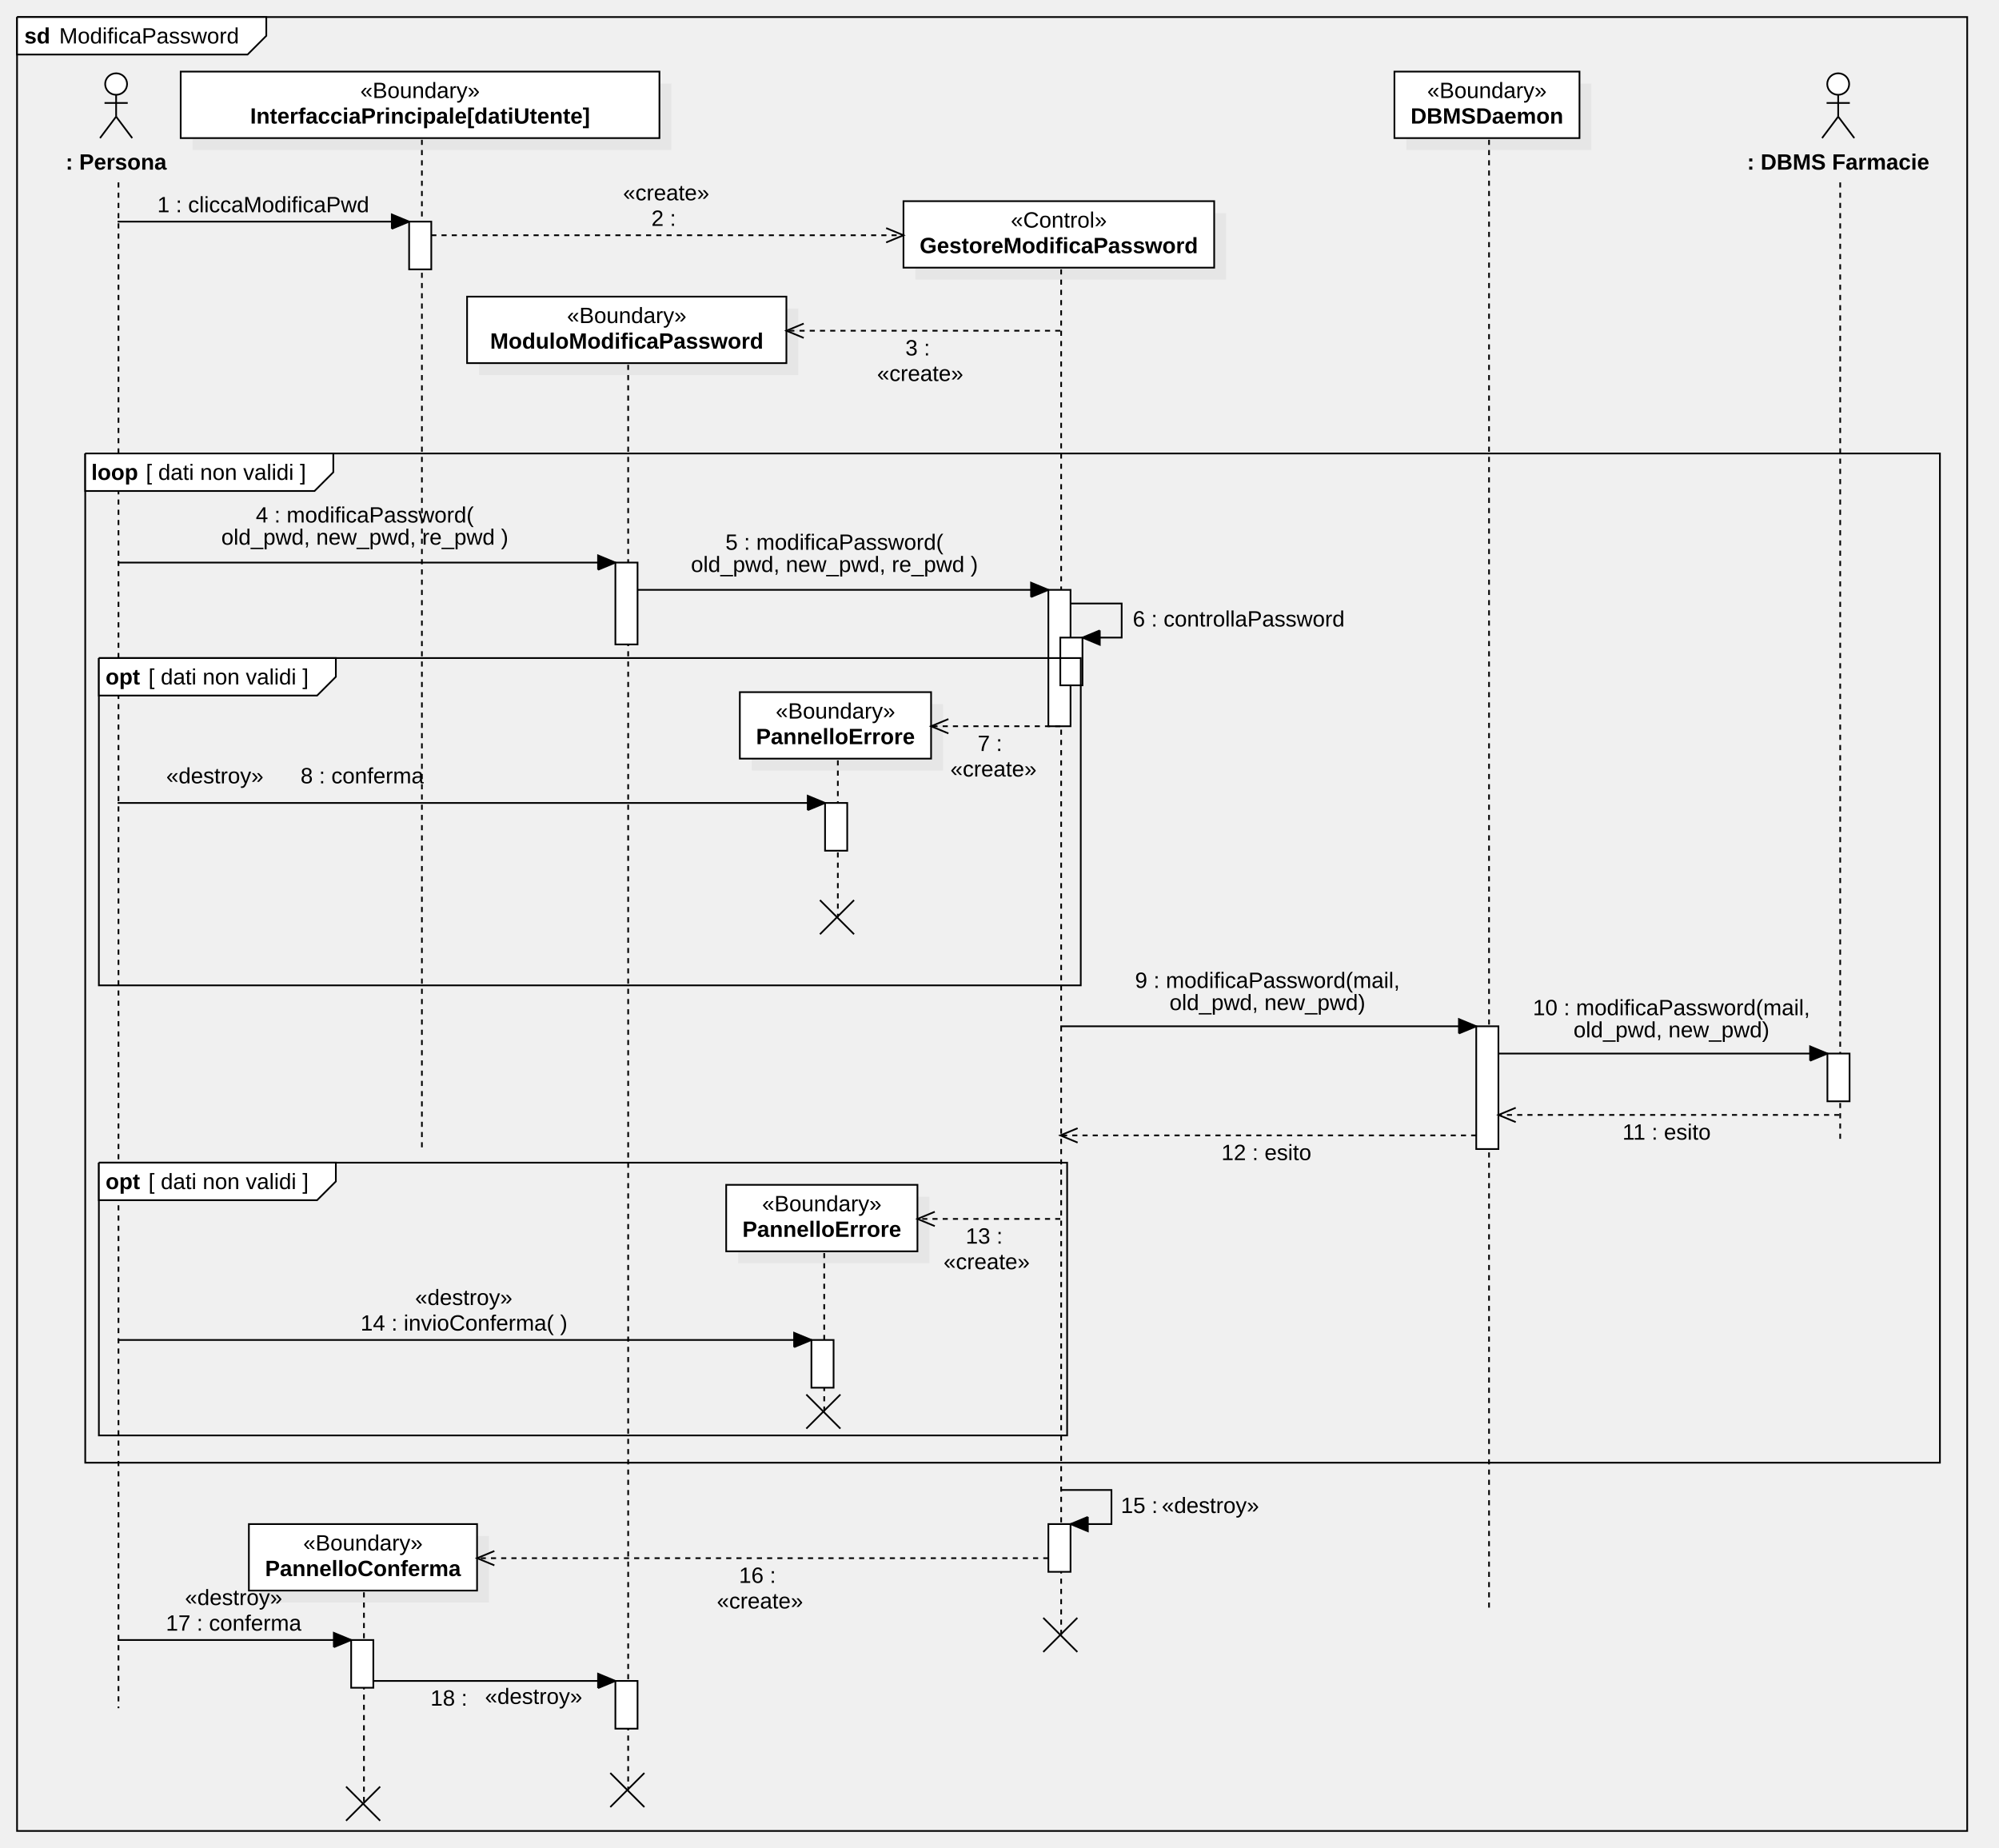
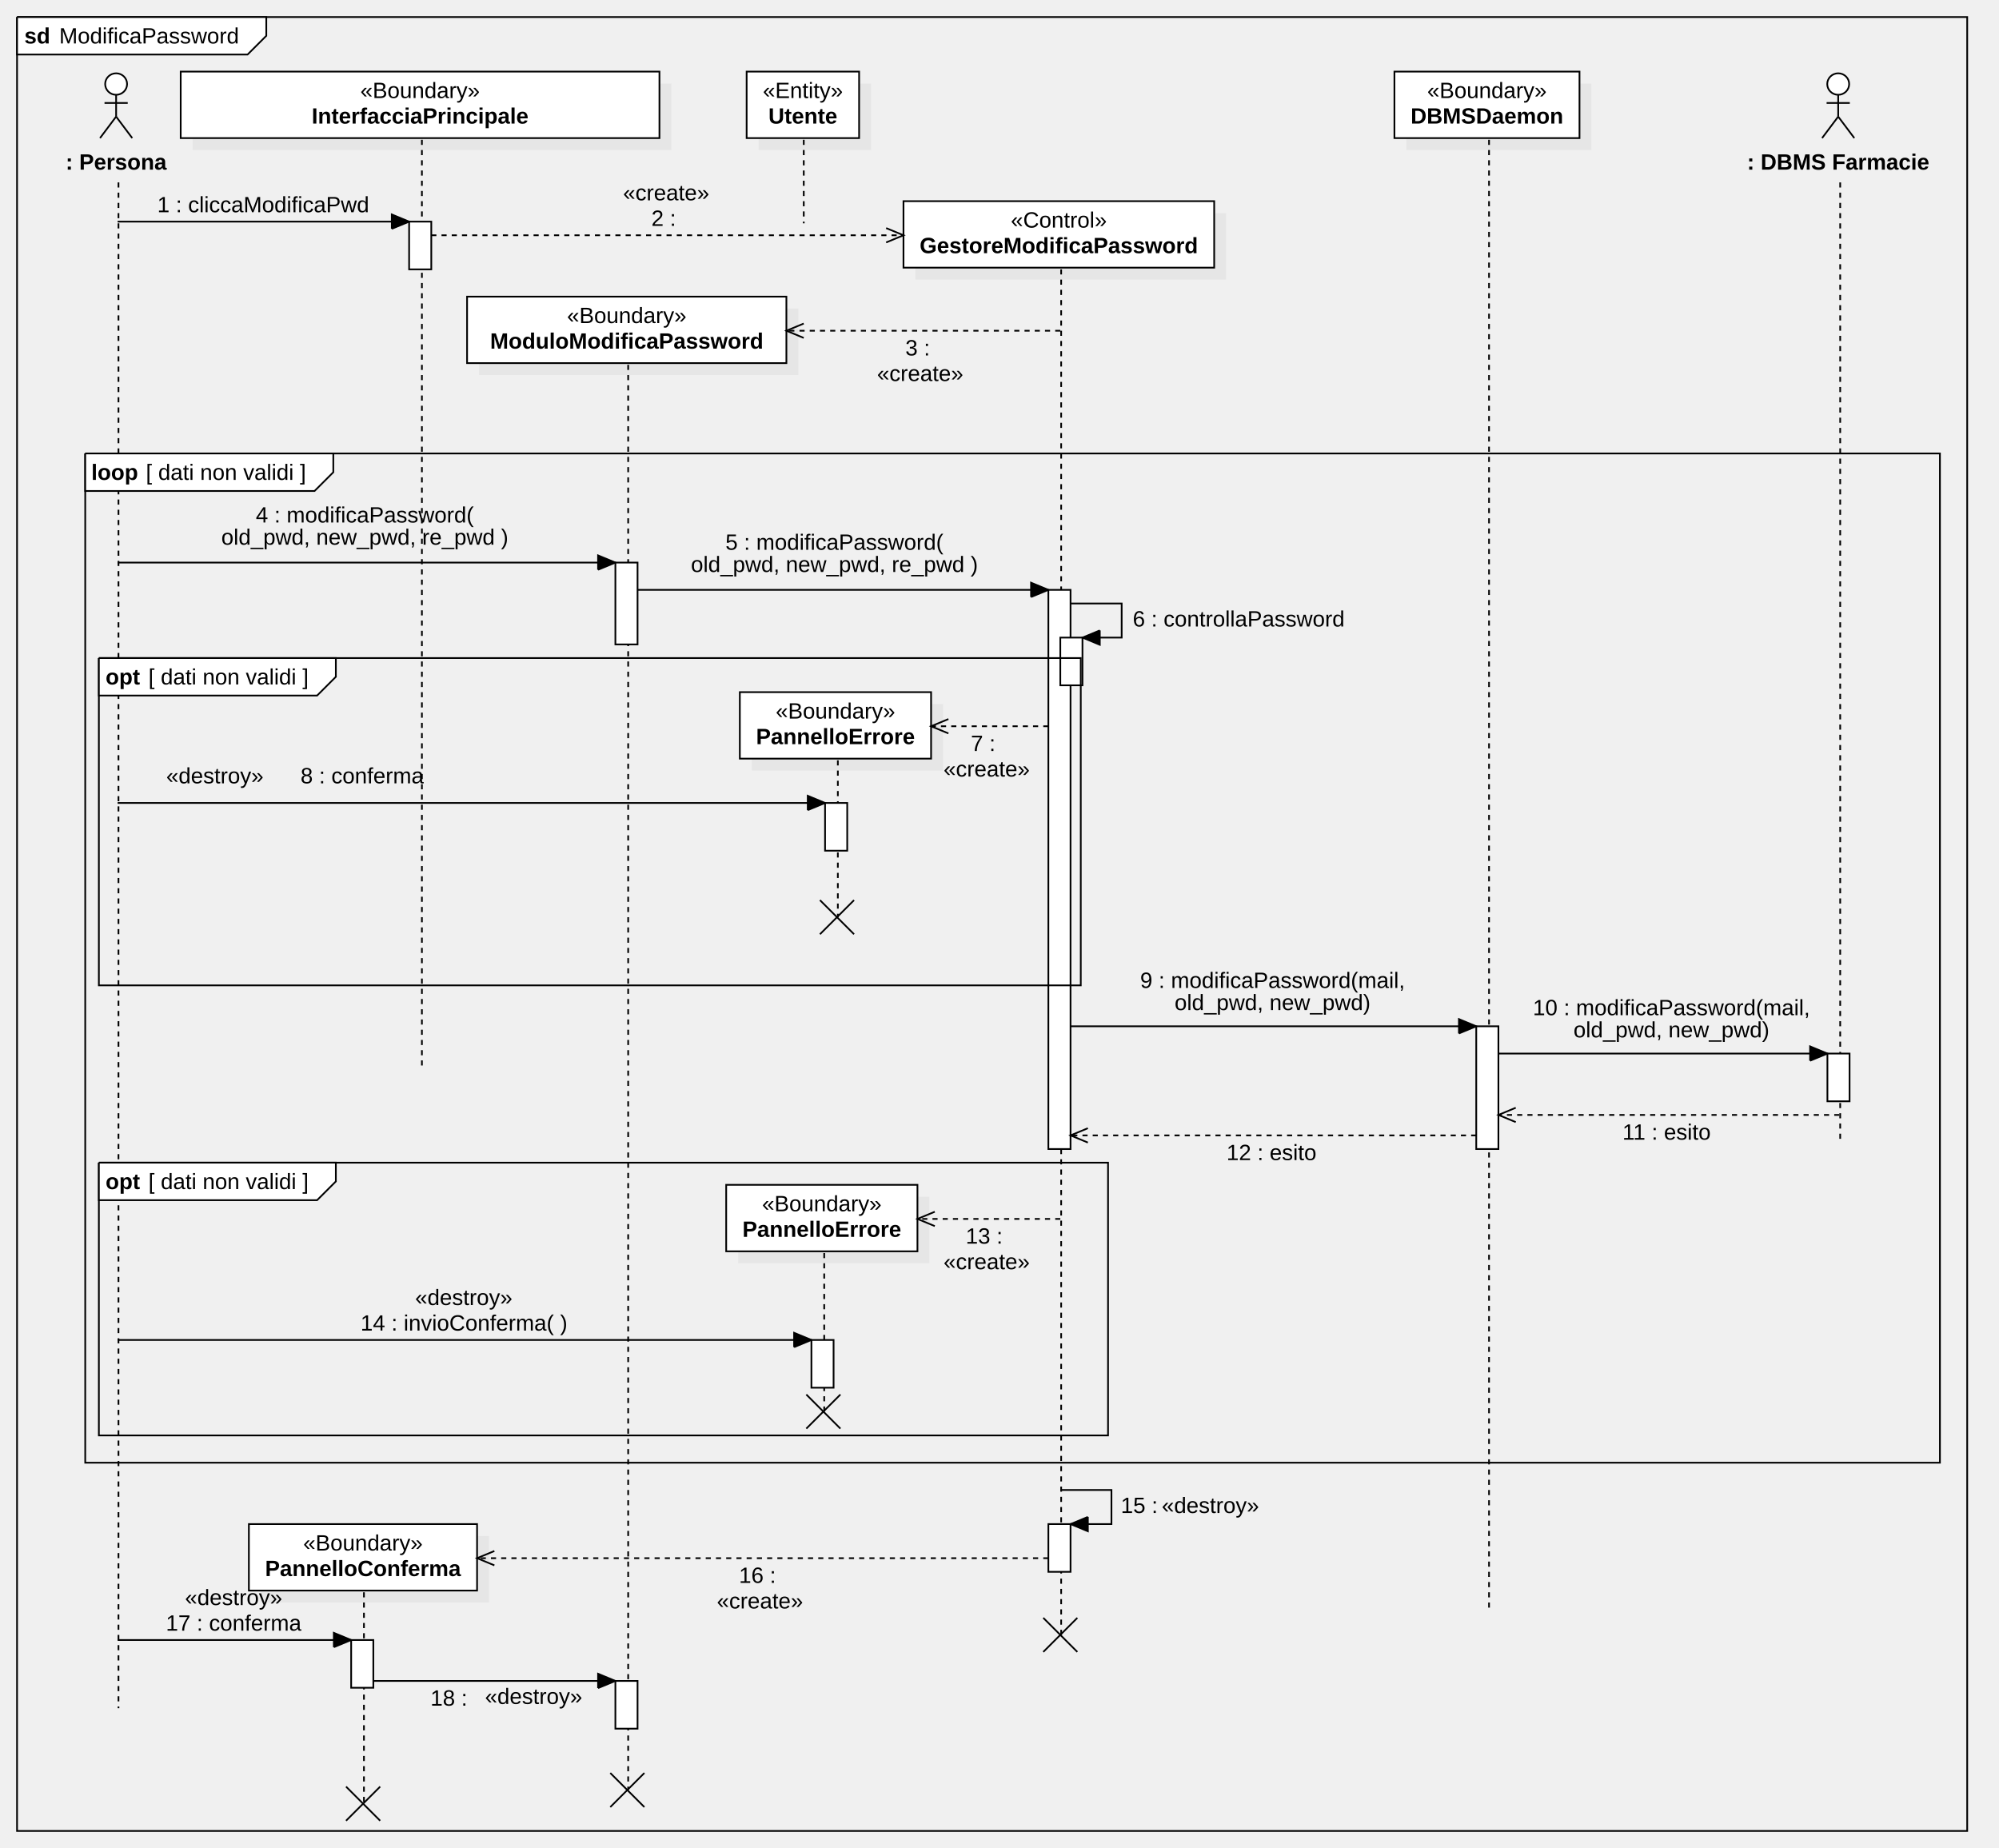
<svg xmlns="http://www.w3.org/2000/svg" height="1084" version="1.1" width="1172.656">
  <defs />
  <g>
    <g transform="translate(2,2) scale(1,1)">
      <path d="M 8 8 L 1152 8 L 1152 1072 L 8 1072 L 8 8" fill="none" stroke="#000000" stroke-miterlimit="10" />
    </g>
    <g transform="translate(2,2) scale(1,1)">
      <path d="M 8 8 L 8 30 L 143.215 30 L 154.215 19 L 154.215 8 L 8 8" fill="#ffffff" stroke="none" />
    </g>
    <g transform="translate(2,2) scale(1,1)">
      <path d="M 8 8 L 8 30 L 143.215 30 L 154.215 19 L 154.215 8 L 8 8 L 8 8" fill="none" stroke="#000000" stroke-miterlimit="10" />
    </g>
    <g transform="translate(2,2) scale(1,1)">
      <g>
        <path fill="none" stroke="none" />
        <text fill="#000000" font-family="Arial" font-size="13px" font-style="normal" font-weight="normal" stroke="none" text-decoration="none" x="32.73" y="23.5">ModificaPassword</text>
      </g>
    </g>
    <g transform="translate(2,2) scale(1,1)">
      <g>
        <path fill="none" stroke="none" />
        <text fill="#000000" font-family="Arial" font-size="13px" font-style="normal" font-weight="bold" stroke="none" text-decoration="none" x="12.28" y="23.5">sd</text>
      </g>
    </g>
    <g transform="translate(2,2) scale(1,1)">
      <path d="M 59.692 47.3 C 59.692 43.821 62.571 41 66.121 41 C 69.672 41 72.55 43.821 72.55 47.3 C 72.55 50.779 69.672 53.6 66.121 53.6 C 62.571 53.6 59.692 50.779 59.692 47.3 Z" fill="#ffffff" stroke="none" />
    </g>
    <g transform="translate(2,2) scale(1,1)">
      <path d="M 59.692 47.3 C 59.692 43.821 62.571 41 66.121 41 C 69.672 41 72.55 43.821 72.55 47.3 C 72.55 50.779 69.672 53.6 66.121 53.6 C 62.571 53.6 59.692 50.779 59.692 47.3 Z" fill="none" stroke="#000000" stroke-miterlimit="10" />
    </g>
    <g transform="translate(2,2) scale(1,1)">
      <path d="M 66.121 53.6 L 66.121 66.4" fill="none" stroke="#000000" stroke-miterlimit="10" />
    </g>
    <g transform="translate(2,2) scale(1,1)">
      <path d="M 59.314 58.4 L 72.929 58.4" fill="none" stroke="#000000" stroke-miterlimit="10" />
    </g>
    <g transform="translate(2,2) scale(1,1)">
      <path d="M 66.121 66.4 L 56.667 79" fill="none" stroke="#000000" stroke-miterlimit="10" />
    </g>
    <g transform="translate(2,2) scale(1,1)">
      <path d="M 66.121 66.4 L 75.576 79" fill="none" stroke="#000000" stroke-miterlimit="10" />
    </g>
    <g transform="translate(2,2) scale(1,1)">
      <g>
        <path fill="none" stroke="none" />
        <text fill="#000000" font-family="Arial" font-size="13px" font-style="normal" font-weight="bold" stroke="none" text-decoration="none" x="36.5" y="97.5">: Persona</text>
      </g>
    </g>
    <g transform="translate(2,2) scale(1,1)">
      <path d="M 67.5 105 L 67.5 1000" fill="none" stroke="#000000" stroke-dasharray="3" stroke-miterlimit="10" />
    </g>
    <g transform="translate(2,2) scale(1,1)">
      <rect fill="#C0C0C0" height="39" opacity="0.2" stroke="none" width="280.847" x="111" y="47" />
    </g>
    <g transform="translate(2,2) scale(1,1)">
      <rect fill="#ffffff" height="39" stroke="none" width="280.847" x="104" y="40" />
    </g>
    <g transform="translate(2,2) scale(1,1)">
      <path d="M 104 40 L 384.847 40 L 384.847 79 L 104 79 L 104 40 Z Z" fill="none" stroke="#000000" stroke-miterlimit="10" />
    </g>
    <g transform="translate(2,2) scale(1,1)">
      <g>
        <path fill="none" stroke="none" />
        <text fill="#000000" font-family="Arial" font-size="13px" font-style="normal" font-weight="normal" stroke="none" text-decoration="none" x="209.369" y="55.5">«Boundary»</text>
      </g>
    </g>
    <g transform="translate(2,2) scale(1,1)">
      <g>
        <path fill="none" stroke="none" />
-         <text fill="#000000" font-family="Arial" font-size="13px" font-style="normal" font-weight="bold" stroke="none" text-decoration="none" x="144.73" y="70.5">InterfacciaPrincipale[datiUtente]</text>
-       </g>
-     </g>
-     <g transform="translate(2,2) scale(1,1)">
-       <path d="M 245.5 80 L 245.5 672" fill="none" stroke="#000000" stroke-dasharray="3" stroke-miterlimit="10" />
+         <text fill="#000000" font-family="Arial" font-size="13px" font-style="normal" font-weight="bold" stroke="none" text-decoration="none" x="180.839" y="70.5">InterfacciaPrincipale</text>
+       </g>
+     </g>
+     <g transform="translate(2,2) scale(1,1)">
+       <path d="M 245.5 80 L 245.5 624" fill="none" stroke="#000000" stroke-dasharray="3" stroke-miterlimit="10" />
    </g>
    <g transform="translate(2,2) scale(1,1)">
      <rect fill="#C0C0C0" height="39" opacity="0.2" stroke="none" width="187.314" x="279" y="179" />
    </g>
    <g transform="translate(2,2) scale(1,1)">
      <rect fill="#ffffff" height="39" stroke="none" width="187.314" x="272" y="172" />
    </g>
    <g transform="translate(2,2) scale(1,1)">
      <path d="M 272 172 L 459.314 172 L 459.314 211 L 272 211 L 272 172 Z Z" fill="none" stroke="#000000" stroke-miterlimit="10" />
    </g>
    <g transform="translate(2,2) scale(1,1)">
      <g>
        <path fill="none" stroke="none" />
        <text fill="#000000" font-family="Arial" font-size="13px" font-style="normal" font-weight="normal" stroke="none" text-decoration="none" x="330.602" y="187.5">«Boundary»</text>
      </g>
    </g>
    <g transform="translate(2,2) scale(1,1)">
      <g>
        <path fill="none" stroke="none" />
        <text fill="#000000" font-family="Arial" font-size="13px" font-style="normal" font-weight="bold" stroke="none" text-decoration="none" x="285.486" y="202.5">ModuloModificaPassword</text>
      </g>
    </g>
    <g transform="translate(2,2) scale(1,1)">
      <path d="M 366.5 212 L 366.5 1048" fill="none" stroke="#000000" stroke-dasharray="3" stroke-miterlimit="10" />
    </g>
    <g transform="translate(2,2) scale(1,1)">
      <rect fill="#C0C0C0" height="39" opacity="0.2" stroke="none" width="182.268" x="535" y="123" />
    </g>
    <g transform="translate(2,2) scale(1,1)">
      <rect fill="#ffffff" height="39" stroke="none" width="182.268" x="528" y="116" />
    </g>
    <g transform="translate(2,2) scale(1,1)">
      <path d="M 528 116 L 710.268 116 L 710.268 155 L 528 155 L 528 116 Z Z" fill="none" stroke="#000000" stroke-miterlimit="10" />
    </g>
    <g transform="translate(2,2) scale(1,1)">
      <g>
        <path fill="none" stroke="none" />
        <text fill="#000000" font-family="Arial" font-size="13px" font-style="normal" font-weight="normal" stroke="none" text-decoration="none" x="590.95" y="131.5">«Control»</text>
      </g>
    </g>
    <g transform="translate(2,2) scale(1,1)">
      <g>
        <path fill="none" stroke="none" />
        <text fill="#000000" font-family="Arial" font-size="13px" font-style="normal" font-weight="bold" stroke="none" text-decoration="none" x="537.5" y="146.5">GestoreModificaPassword</text>
      </g>
    </g>
    <g transform="translate(2,2) scale(1,1)">
      <path d="M 620.5 156 L 620.5 957" fill="none" stroke="#000000" stroke-dasharray="3" stroke-miterlimit="10" />
    </g>
    <g transform="translate(2,2) scale(1,1)">
      <rect fill="#C0C0C0" height="39" opacity="0.2" stroke="none" width="112.196" x="439" y="411" />
    </g>
    <g transform="translate(2,2) scale(1,1)">
      <rect fill="#ffffff" height="39" stroke="none" width="112.196" x="432" y="404" />
    </g>
    <g transform="translate(2,2) scale(1,1)">
      <path d="M 432 404 L 544.196 404 L 544.196 443 L 432 443 L 432 404 Z Z" fill="none" stroke="#000000" stroke-miterlimit="10" />
    </g>
    <g transform="translate(2,2) scale(1,1)">
      <g>
        <path fill="none" stroke="none" />
        <text fill="#000000" font-family="Arial" font-size="13px" font-style="normal" font-weight="normal" stroke="none" text-decoration="none" x="453.043" y="419.5">«Boundary»</text>
      </g>
    </g>
    <g transform="translate(2,2) scale(1,1)">
      <g>
        <path fill="none" stroke="none" />
        <text fill="#000000" font-family="Arial" font-size="13px" font-style="normal" font-weight="bold" stroke="none" text-decoration="none" x="441.5" y="434.5">PannelloErrore</text>
      </g>
    </g>
    <g transform="translate(2,2) scale(1,1)">
      <path d="M 489.5 444 L 489.5 536" fill="none" stroke="#000000" stroke-dasharray="3" stroke-miterlimit="10" />
    </g>
    <g transform="translate(2,2) scale(1,1)">
      <rect fill="#C0C0C0" height="39" opacity="0.2" stroke="none" width="108.565" x="823" y="47" />
    </g>
    <g transform="translate(2,2) scale(1,1)">
      <rect fill="#ffffff" height="39" stroke="none" width="108.565" x="816" y="40" />
    </g>
    <g transform="translate(2,2) scale(1,1)">
      <path d="M 816 40 L 924.565 40 L 924.565 79 L 816 79 L 816 40 Z Z" fill="none" stroke="#000000" stroke-miterlimit="10" />
    </g>
    <g transform="translate(2,2) scale(1,1)">
      <g>
        <path fill="none" stroke="none" />
        <text fill="#000000" font-family="Arial" font-size="13px" font-style="normal" font-weight="normal" stroke="none" text-decoration="none" x="835.228" y="55.5">«Boundary»</text>
      </g>
    </g>
    <g transform="translate(2,2) scale(1,1)">
      <g>
        <path fill="none" stroke="none" />
        <text fill="#000000" font-family="Arial" font-size="13px" font-style="normal" font-weight="bold" stroke="none" text-decoration="none" x="825.5" y="70.5">DBMSDaemon</text>
      </g>
    </g>
    <g transform="translate(2,2) scale(1,1)">
      <path d="M 871.5 80 L 871.5 942" fill="none" stroke="#000000" stroke-dasharray="3" stroke-miterlimit="10" />
    </g>
    <g transform="translate(2,2) scale(1,1)">
      <path d="M 1069.899 47.3 C 1069.899 43.821 1072.777 41 1076.328 41 C 1079.879 41 1082.757 43.821 1082.757 47.3 C 1082.757 50.779 1079.879 53.6 1076.328 53.6 C 1072.777 53.6 1069.899 50.779 1069.899 47.3 Z" fill="#ffffff" stroke="none" />
    </g>
    <g transform="translate(2,2) scale(1,1)">
      <path d="M 1069.899 47.3 C 1069.899 43.821 1072.777 41 1076.328 41 C 1079.879 41 1082.757 43.821 1082.757 47.3 C 1082.757 50.779 1079.879 53.6 1076.328 53.6 C 1072.777 53.6 1069.899 50.779 1069.899 47.3 Z" fill="none" stroke="#000000" stroke-miterlimit="10" />
    </g>
    <g transform="translate(2,2) scale(1,1)">
      <path d="M 1076.328 53.6 L 1076.328 66.4" fill="none" stroke="#000000" stroke-miterlimit="10" />
    </g>
    <g transform="translate(2,2) scale(1,1)">
      <path d="M 1069.521 58.4 L 1083.135 58.4" fill="none" stroke="#000000" stroke-miterlimit="10" />
    </g>
    <g transform="translate(2,2) scale(1,1)">
      <path d="M 1076.328 66.4 L 1066.874 79" fill="none" stroke="#000000" stroke-miterlimit="10" />
    </g>
    <g transform="translate(2,2) scale(1,1)">
      <path d="M 1076.328 66.4 L 1085.783 79" fill="none" stroke="#000000" stroke-miterlimit="10" />
    </g>
    <g transform="translate(2,2) scale(1,1)">
      <g>
        <path fill="none" stroke="none" />
        <text fill="#000000" font-family="Arial" font-size="13px" font-style="normal" font-weight="bold" stroke="none" text-decoration="none" x="1022.868" y="97.5">: DBMS Farmacie</text>
      </g>
    </g>
    <g transform="translate(2,2) scale(1,1)">
      <path d="M 1077.5 105 L 1077.5 666" fill="none" stroke="#000000" stroke-dasharray="3" stroke-miterlimit="10" />
    </g>
    <g transform="translate(2,2) scale(1,1)">
      <rect fill="#C0C0C0" height="39" opacity="0.2" stroke="none" width="112.196" x="431" y="700" />
    </g>
    <g transform="translate(2,2) scale(1,1)">
      <rect fill="#ffffff" height="39" stroke="none" width="112.196" x="424" y="693" />
    </g>
    <g transform="translate(2,2) scale(1,1)">
      <path d="M 424 693 L 536.196 693 L 536.196 732 L 424 732 L 424 693 Z Z" fill="none" stroke="#000000" stroke-miterlimit="10" />
    </g>
    <g transform="translate(2,2) scale(1,1)">
      <g>
        <path fill="none" stroke="none" />
        <text fill="#000000" font-family="Arial" font-size="13px" font-style="normal" font-weight="normal" stroke="none" text-decoration="none" x="445.043" y="708.5">«Boundary»</text>
      </g>
    </g>
    <g transform="translate(2,2) scale(1,1)">
      <g>
        <path fill="none" stroke="none" />
        <text fill="#000000" font-family="Arial" font-size="13px" font-style="normal" font-weight="bold" stroke="none" text-decoration="none" x="433.5" y="723.5">PannelloErrore</text>
      </g>
    </g>
    <g transform="translate(2,2) scale(1,1)">
      <path d="M 481.5 733 L 481.5 826" fill="none" stroke="#000000" stroke-dasharray="3" stroke-miterlimit="10" />
    </g>
    <g transform="translate(2,2) scale(1,1)">
      <rect fill="#C0C0C0" height="39" opacity="0.2" stroke="none" width="133.854" x="151" y="899" />
    </g>
    <g transform="translate(2,2) scale(1,1)">
      <rect fill="#ffffff" height="39" stroke="none" width="133.854" x="144" y="892" />
    </g>
    <g transform="translate(2,2) scale(1,1)">
      <path d="M 144 892 L 277.854 892 L 277.854 931 L 144 931 L 144 892 Z Z" fill="none" stroke="#000000" stroke-miterlimit="10" />
    </g>
    <g transform="translate(2,2) scale(1,1)">
      <g>
        <path fill="none" stroke="none" />
        <text fill="#000000" font-family="Arial" font-size="13px" font-style="normal" font-weight="normal" stroke="none" text-decoration="none" x="175.872" y="907.5">«Boundary»</text>
      </g>
    </g>
    <g transform="translate(2,2) scale(1,1)">
      <g>
        <path fill="none" stroke="none" />
        <text fill="#000000" font-family="Arial" font-size="13px" font-style="normal" font-weight="bold" stroke="none" text-decoration="none" x="153.5" y="922.5">PannelloConferma</text>
      </g>
    </g>
    <g transform="translate(2,2) scale(1,1)">
      <path d="M 211.5 932 L 211.5 1056" fill="none" stroke="#000000" stroke-dasharray="3" stroke-miterlimit="10" />
+     </g>
+     <g transform="translate(2,2) scale(1,1)">
+       <rect fill="#C0C0C0" height="39" opacity="0.2" stroke="none" width="65.973" x="443" y="47" />
+     </g>
+     <g transform="translate(2,2) scale(1,1)">
+       <rect fill="#ffffff" height="39" stroke="none" width="65.973" x="436" y="40" />
+     </g>
+     <g transform="translate(2,2) scale(1,1)">
+       <path d="M 436 40 L 501.973 40 L 501.973 79 L 436 79 L 436 40 Z Z" fill="none" stroke="#000000" stroke-miterlimit="10" />
+     </g>
+     <g transform="translate(2,2) scale(1,1)">
+       <g>
+         <path fill="none" stroke="none" />
+         <text fill="#000000" font-family="Arial" font-size="13px" font-style="normal" font-weight="normal" stroke="none" text-decoration="none" x="445.5" y="55.5">«Entity»</text>
+       </g>
+     </g>
+     <g transform="translate(2,2) scale(1,1)">
+       <g>
+         <path fill="none" stroke="none" />
+         <text fill="#000000" font-family="Arial" font-size="13px" font-style="normal" font-weight="bold" stroke="none" text-decoration="none" x="448.763" y="70.5">Utente</text>
+       </g>
+     </g>
+     <g transform="translate(2,2) scale(1,1)">
+       <path d="M 469.5 80 L 469.5 129" fill="none" stroke="#000000" stroke-dasharray="3" stroke-miterlimit="10" />
    </g>
    <g transform="translate(2,2) scale(1,1)">
      <path d="M 67 128 L 238 128" fill="none" stroke="#000000" stroke-miterlimit="10" />
    </g>
    <g transform="translate(2,2) scale(1,1)">
      <path d="M 227.837 132.21 L 238 128 L 227.837 123.79" fill="#000000" stroke="none" />
    </g>
    <g transform="translate(2,2) scale(1,1)">
      <path d="M 227.837 132.21 L 238 128 L 227.837 123.79 L 227.837 132.21" fill="none" stroke="#000000" stroke-miterlimit="10" />
    </g>
    <g transform="translate(2,2) scale(1,1)">
      <g>
        <path fill="none" stroke="none" />
        <text fill="#000000" font-family="Arial" font-size="13px" font-style="normal" font-weight="normal" stroke="none" text-decoration="none" x="90.276" y="122.5">1 : cliccaModificaPwd</text>
      </g>
    </g>
    <g transform="translate(2,2) scale(1,1)">
      <rect fill="#ffffff" height="28" stroke="none" width="13" x="238" y="128" />
    </g>
    <g transform="translate(2,2) scale(1,1)">
      <path d="M 238 128 L 251 128 L 251 156 L 238 156 L 238 128 Z Z" fill="none" stroke="#000000" stroke-miterlimit="10" />
    </g>
    <g transform="translate(2,2) scale(1,1)">
      <path d="M 251 136 L 528 136" fill="none" stroke="#000000" stroke-dasharray="3" stroke-miterlimit="10" />
    </g>
    <g transform="translate(2,2) scale(1,1)">
      <path d="M 517.837 140.21 L 528 136 L 517.837 131.79" fill="none" stroke="#000000" stroke-miterlimit="10" />
    </g>
    <g transform="translate(2,2) scale(1,1)">
      <g>
        <path fill="none" stroke="none" />
        <text fill="#000000" font-family="Arial" font-size="13px" font-style="normal" font-weight="normal" stroke="none" text-decoration="none" x="380.115" y="130.5">2 : </text>
      </g>
    </g>
    <g transform="translate(2,2) scale(1,1)">
      <g>
        <path fill="none" stroke="none" />
        <text fill="#000000" font-family="Arial" font-size="13px" font-style="normal" font-weight="normal" stroke="none" text-decoration="none" x="363.5" y="115.5">«create»</text>
      </g>
    </g>
    <g transform="translate(2,2) scale(1,1)">
      <path d="M 620 192 L 459.314 192" fill="none" stroke="#000000" stroke-dasharray="3" stroke-miterlimit="10" />
    </g>
    <g transform="translate(2,2) scale(1,1)">
      <path d="M 469.477 187.79 L 459.314 192 L 469.477 196.21" fill="none" stroke="#000000" stroke-miterlimit="10" />
    </g>
    <g transform="translate(2,2) scale(1,1)">
      <g>
        <path fill="none" stroke="none" />
        <text fill="#000000" font-family="Arial" font-size="13px" font-style="normal" font-weight="normal" stroke="none" text-decoration="none" x="529.115" y="206.5">3 : </text>
      </g>
    </g>
    <g transform="translate(2,2) scale(1,1)">
      <g>
        <path fill="none" stroke="none" />
        <text fill="#000000" font-family="Arial" font-size="13px" font-style="normal" font-weight="normal" stroke="none" text-decoration="none" x="512.5" y="221.5">«create»</text>
      </g>
    </g>
    <g transform="translate(2,2) scale(1,1)">
      <path d="M 67 328 L 359 328" fill="none" stroke="#000000" stroke-miterlimit="10" />
    </g>
    <g transform="translate(2,2) scale(1,1)">
      <path d="M 348.837 332.21 L 359 328 L 348.837 323.79" fill="#000000" stroke="none" />
    </g>
    <g transform="translate(2,2) scale(1,1)">
      <path d="M 348.837 332.21 L 359 328 L 348.837 323.79 L 348.837 332.21" fill="none" stroke="#000000" stroke-miterlimit="10" />
    </g>
    <g transform="translate(2,2) scale(1,1)">
      <g>
        <path fill="none" stroke="none" />
        <text fill="#000000" font-family="Arial" font-size="13px" font-style="normal" font-weight="normal" stroke="none" text-decoration="none" x="148.06" y="304.5">4 : modificaPassword(</text>
        <text fill="#000000" font-family="Arial" font-size="13px" font-style="normal" font-weight="normal" stroke="none" text-decoration="none" x="127.811" y="317.5">old_pwd, new_pwd, re_pwd )</text>
      </g>
    </g>
    <g transform="translate(2,2) scale(1,1)">
      <rect fill="#ffffff" height="48" stroke="none" width="13" x="359" y="328" />
    </g>
    <g transform="translate(2,2) scale(1,1)">
      <path d="M 359 328 L 372 328 L 372 376 L 359 376 L 359 328 Z Z" fill="none" stroke="#000000" stroke-miterlimit="10" />
    </g>
    <g transform="translate(2,2) scale(1,1)">
      <path d="M 372 344 L 613 344" fill="none" stroke="#000000" stroke-miterlimit="10" />
    </g>
    <g transform="translate(2,2) scale(1,1)">
      <path d="M 602.837 348.21 L 613 344 L 602.837 339.79" fill="#000000" stroke="none" />
    </g>
    <g transform="translate(2,2) scale(1,1)">
      <path d="M 602.837 348.21 L 613 344 L 602.837 339.79 L 602.837 348.21" fill="none" stroke="#000000" stroke-miterlimit="10" />
    </g>
    <g transform="translate(2,2) scale(1,1)">
      <g>
        <path fill="none" stroke="none" />
        <text fill="#000000" font-family="Arial" font-size="13px" font-style="normal" font-weight="normal" stroke="none" text-decoration="none" x="423.56" y="320.5">5 : modificaPassword(</text>
        <text fill="#000000" font-family="Arial" font-size="13px" font-style="normal" font-weight="normal" stroke="none" text-decoration="none" x="403.311" y="333.5">old_pwd, new_pwd, re_pwd )</text>
      </g>
    </g>
    <g transform="translate(2,2) scale(1,1)">
-       <rect fill="#ffffff" height="80" stroke="none" width="13" x="613" y="344" />
-     </g>
-     <g transform="translate(2,2) scale(1,1)">
-       <path d="M 613 344 L 626 344 L 626 424 L 613 424 L 613 344 Z Z" fill="none" stroke="#000000" stroke-miterlimit="10" />
+       <rect fill="#ffffff" height="328" stroke="none" width="13" x="613" y="344" />
+     </g>
+     <g transform="translate(2,2) scale(1,1)">
+       <path d="M 613 344 L 626 344 L 626 672 L 613 672 L 613 344 Z Z" fill="none" stroke="#000000" stroke-miterlimit="10" />
    </g>
    <g transform="translate(2,2) scale(1,1)">
      <path d="M 626 352 L 656 352 L 656 372 L 633 372" fill="none" stroke="#000000" stroke-miterlimit="10" />
    </g>
    <g transform="translate(2,2) scale(1,1)">
      <path d="M 643.163 367.79 L 633 372 L 643.163 376.21" fill="#000000" stroke="none" />
    </g>
    <g transform="translate(2,2) scale(1,1)">
      <path d="M 643.163 367.79 L 633 372 L 643.163 376.21 L 643.163 367.79" fill="none" stroke="#000000" stroke-miterlimit="10" />
    </g>
    <g transform="translate(2,2) scale(1,1)">
      <g>
        <path fill="none" stroke="none" />
        <text fill="#000000" font-family="Arial" font-size="13px" font-style="normal" font-weight="normal" stroke="none" text-decoration="none" x="662.5" y="365.5">6 : controllaPassword</text>
      </g>
    </g>
    <g transform="translate(2,2) scale(1,1)">
      <rect fill="#ffffff" height="28" stroke="none" width="13" x="620" y="372" />
    </g>
    <g transform="translate(2,2) scale(1,1)">
      <path d="M 620 372 L 633 372 L 633 400 L 620 400 L 620 372 Z Z" fill="none" stroke="#000000" stroke-miterlimit="10" />
    </g>
    <g transform="translate(2,2) scale(1,1)">
-       <path d="M 620 424 L 544.196 424" fill="none" stroke="#000000" stroke-dasharray="3" stroke-miterlimit="10" />
+       <path d="M 613 424 L 544.196 424" fill="none" stroke="#000000" stroke-dasharray="3" stroke-miterlimit="10" />
    </g>
    <g transform="translate(2,2) scale(1,1)">
      <path d="M 554.359 419.79 L 544.196 424 L 554.359 428.21" fill="none" stroke="#000000" stroke-miterlimit="10" />
    </g>
    <g transform="translate(2,2) scale(1,1)">
      <g>
        <path fill="none" stroke="none" />
-         <text fill="#000000" font-family="Arial" font-size="13px" font-style="normal" font-weight="normal" stroke="none" text-decoration="none" x="571.5" y="438.5">7 : </text>
-       </g>
-     </g>
-     <g transform="translate(2,2) scale(1,1)">
-       <g>
-         <path fill="none" stroke="none" />
-         <text fill="#000000" font-family="Arial" font-size="13px" font-style="normal" font-weight="normal" stroke="none" text-decoration="none" x="555.5" y="453.5">«create»</text>
+         <text fill="#000000" font-family="Arial" font-size="13px" font-style="normal" font-weight="normal" stroke="none" text-decoration="none" x="567.5" y="438.5">7 : </text>
+       </g>
+     </g>
+     <g transform="translate(2,2) scale(1,1)">
+       <g>
+         <path fill="none" stroke="none" />
+         <text fill="#000000" font-family="Arial" font-size="13px" font-style="normal" font-weight="normal" stroke="none" text-decoration="none" x="551.5" y="453.5">«create»</text>
      </g>
    </g>
    <g transform="translate(2,2) scale(1,1)">
      <path d="M 67 469 L 482 469" fill="none" stroke="#000000" stroke-miterlimit="10" />
    </g>
    <g transform="translate(2,2) scale(1,1)">
      <path d="M 471.837 473.21 L 482 469 L 471.837 464.79" fill="#000000" stroke="none" />
    </g>
    <g transform="translate(2,2) scale(1,1)">
      <path d="M 471.837 473.21 L 482 469 L 471.837 464.79 L 471.837 473.21" fill="none" stroke="#000000" stroke-miterlimit="10" />
    </g>
    <g transform="translate(2,2) scale(1,1)">
      <path d="M 479 526 L 499 546" fill="none" stroke="#000000" stroke-miterlimit="10" />
    </g>
    <g transform="translate(2,2) scale(1,1)">
      <path d="M 499 526 L 479 546" fill="none" stroke="#000000" stroke-miterlimit="10" />
    </g>
    <g transform="translate(2,2) scale(1,1)">
      <g>
        <path fill="none" stroke="none" />
        <text fill="#000000" font-family="Arial" font-size="13px" font-style="normal" font-weight="normal" stroke="none" text-decoration="none" x="174.312" y="457.5">8 : conferma</text>
      </g>
    </g>
    <g transform="translate(2,2) scale(1,1)">
      <g>
        <path fill="none" stroke="none" />
        <text fill="#000000" font-family="Arial" font-size="13px" font-style="normal" font-weight="normal" stroke="none" text-decoration="none" x="95.5" y="457.5">«destroy»</text>
      </g>
    </g>
    <g transform="translate(2,2) scale(1,1)">
      <rect fill="#ffffff" height="28" stroke="none" width="13" x="482" y="469" />
    </g>
    <g transform="translate(2,2) scale(1,1)">
      <path d="M 482 469 L 495 469 L 495 497 L 482 497 L 482 469 Z Z" fill="none" stroke="#000000" stroke-miterlimit="10" />
    </g>
    <g transform="translate(2,2) scale(1,1)">
-       <path d="M 620 600 L 864 600" fill="none" stroke="#000000" stroke-miterlimit="10" />
+       <path d="M 626 600 L 864 600" fill="none" stroke="#000000" stroke-miterlimit="10" />
    </g>
    <g transform="translate(2,2) scale(1,1)">
      <path d="M 853.837 604.21 L 864 600 L 853.837 595.79" fill="#000000" stroke="none" />
    </g>
    <g transform="translate(2,2) scale(1,1)">
      <path d="M 853.837 604.21 L 864 600 L 853.837 595.79 L 853.837 604.21" fill="none" stroke="#000000" stroke-miterlimit="10" />
    </g>
    <g transform="translate(2,2) scale(1,1)">
      <g>
        <path fill="none" stroke="none" />
-         <text fill="#000000" font-family="Arial" font-size="13px" font-style="normal" font-weight="normal" stroke="none" text-decoration="none" x="663.836" y="577.5">9 : modificaPassword(mail,</text>
-         <text fill="#000000" font-family="Arial" font-size="13px" font-style="normal" font-weight="normal" stroke="none" text-decoration="none" x="684.047" y="590.5">old_pwd, new_pwd)</text>
+         <text fill="#000000" font-family="Arial" font-size="13px" font-style="normal" font-weight="normal" stroke="none" text-decoration="none" x="666.836" y="577.5">9 : modificaPassword(mail,</text>
+         <text fill="#000000" font-family="Arial" font-size="13px" font-style="normal" font-weight="normal" stroke="none" text-decoration="none" x="687.047" y="590.5">old_pwd, new_pwd)</text>
      </g>
    </g>
    <g transform="translate(2,2) scale(1,1)">
      <rect fill="#ffffff" height="72" stroke="none" width="13" x="864" y="600" />
    </g>
    <g transform="translate(2,2) scale(1,1)">
      <path d="M 864 600 L 877 600 L 877 672 L 864 672 L 864 600 Z Z" fill="none" stroke="#000000" stroke-miterlimit="10" />
    </g>
    <g transform="translate(2,2) scale(1,1)">
      <path d="M 877 616 L 1070 616" fill="none" stroke="#000000" stroke-miterlimit="10" />
    </g>
    <g transform="translate(2,2) scale(1,1)">
      <path d="M 1059.837 620.21 L 1070 616 L 1059.837 611.79" fill="#000000" stroke="none" />
    </g>
    <g transform="translate(2,2) scale(1,1)">
      <path d="M 1059.837 620.21 L 1070 616 L 1059.837 611.79 L 1059.837 620.21" fill="none" stroke="#000000" stroke-miterlimit="10" />
    </g>
    <g transform="translate(2,2) scale(1,1)">
      <g>
        <path fill="none" stroke="none" />
        <text fill="#000000" font-family="Arial" font-size="13px" font-style="normal" font-weight="normal" stroke="none" text-decoration="none" x="897.221" y="593.5">10 : modificaPassword(mail,</text>
        <text fill="#000000" font-family="Arial" font-size="13px" font-style="normal" font-weight="normal" stroke="none" text-decoration="none" x="921.047" y="606.5">old_pwd, new_pwd)</text>
      </g>
    </g>
    <g transform="translate(2,2) scale(1,1)">
      <rect fill="#ffffff" height="28" stroke="none" width="13" x="1070" y="616" />
    </g>
    <g transform="translate(2,2) scale(1,1)">
      <path d="M 1070 616 L 1083 616 L 1083 644 L 1070 644 L 1070 616 Z Z" fill="none" stroke="#000000" stroke-miterlimit="10" />
    </g>
    <g transform="translate(2,2) scale(1,1)">
      <path d="M 67 784 L 474 784" fill="none" stroke="#000000" stroke-miterlimit="10" />
    </g>
    <g transform="translate(2,2) scale(1,1)">
      <path d="M 463.837 788.21 L 474 784 L 463.837 779.79" fill="#000000" stroke="none" />
    </g>
    <g transform="translate(2,2) scale(1,1)">
      <path d="M 463.837 788.21 L 474 784 L 463.837 779.79 L 463.837 788.21" fill="none" stroke="#000000" stroke-miterlimit="10" />
    </g>
    <g transform="translate(2,2) scale(1,1)">
      <path d="M 471 816 L 491 836" fill="none" stroke="#000000" stroke-miterlimit="10" />
    </g>
    <g transform="translate(2,2) scale(1,1)">
      <path d="M 491 816 L 471 836" fill="none" stroke="#000000" stroke-miterlimit="10" />
    </g>
    <g transform="translate(2,2) scale(1,1)">
      <g>
        <path fill="none" stroke="none" />
        <text fill="#000000" font-family="Arial" font-size="13px" font-style="normal" font-weight="normal" stroke="none" text-decoration="none" x="209.5" y="778.5">14 : invioConferma( )</text>
      </g>
    </g>
    <g transform="translate(2,2) scale(1,1)">
      <g>
        <path fill="none" stroke="none" />
        <text fill="#000000" font-family="Arial" font-size="13px" font-style="normal" font-weight="normal" stroke="none" text-decoration="none" x="241.5" y="763.5">«destroy»</text>
      </g>
    </g>
    <g transform="translate(2,2) scale(1,1)">
      <rect fill="#ffffff" height="28" stroke="none" width="13" x="474" y="784" />
    </g>
    <g transform="translate(2,2) scale(1,1)">
      <path d="M 474 784 L 487 784 L 487 812 L 474 812 L 474 784 Z Z" fill="none" stroke="#000000" stroke-miterlimit="10" />
    </g>
    <g transform="translate(2,2) scale(1,1)">
      <path d="M 620 713 L 536.196 713" fill="none" stroke="#000000" stroke-dasharray="3" stroke-miterlimit="10" />
    </g>
    <g transform="translate(2,2) scale(1,1)">
      <path d="M 546.359 708.79 L 536.196 713 L 546.359 717.21" fill="none" stroke="#000000" stroke-miterlimit="10" />
    </g>
    <g transform="translate(2,2) scale(1,1)">
      <g>
        <path fill="none" stroke="none" />
        <text fill="#000000" font-family="Arial" font-size="13px" font-style="normal" font-weight="normal" stroke="none" text-decoration="none" x="564.5" y="727.5">13 : </text>
      </g>
    </g>
    <g transform="translate(2,2) scale(1,1)">
      <g>
        <path fill="none" stroke="none" />
        <text fill="#000000" font-family="Arial" font-size="13px" font-style="normal" font-weight="normal" stroke="none" text-decoration="none" x="551.5" y="742.5">«create»</text>
      </g>
    </g>
    <g transform="translate(2,2) scale(1,1)">
      <path d="M 620 872 L 650 872 L 650 892 L 626 892" fill="none" stroke="#000000" stroke-miterlimit="10" />
    </g>
    <g transform="translate(2,2) scale(1,1)">
      <path d="M 636.163 887.79 L 626 892 L 636.163 896.21" fill="#000000" stroke="none" />
    </g>
    <g transform="translate(2,2) scale(1,1)">
      <path d="M 636.163 887.79 L 626 892 L 636.163 896.21 L 636.163 887.79" fill="none" stroke="#000000" stroke-miterlimit="10" />
    </g>
    <g transform="translate(2,2) scale(1,1)">
      <path d="M 610 947 L 630 967" fill="none" stroke="#000000" stroke-miterlimit="10" />
    </g>
    <g transform="translate(2,2) scale(1,1)">
      <path d="M 630 947 L 610 967" fill="none" stroke="#000000" stroke-miterlimit="10" />
    </g>
    <g transform="translate(2,2) scale(1,1)">
      <g>
        <path fill="none" stroke="none" />
        <text fill="#000000" font-family="Arial" font-size="13px" font-style="normal" font-weight="normal" stroke="none" text-decoration="none" x="655.5" y="885.5">15 : </text>
      </g>
    </g>
    <g transform="translate(2,2) scale(1,1)">
      <g>
        <path fill="none" stroke="none" />
        <text fill="#000000" font-family="Arial" font-size="13px" font-style="normal" font-weight="normal" stroke="none" text-decoration="none" x="679.5" y="885.5">«destroy»</text>
      </g>
    </g>
    <g transform="translate(2,2) scale(1,1)">
      <rect fill="#ffffff" height="28" stroke="none" width="13" x="613" y="892" />
    </g>
    <g transform="translate(2,2) scale(1,1)">
      <path d="M 613 892 L 626 892 L 626 920 L 613 920 L 613 892 Z Z" fill="none" stroke="#000000" stroke-miterlimit="10" />
    </g>
    <g transform="translate(2,2) scale(1,1)">
      <path d="M 613 912 L 277.854 912" fill="none" stroke="#000000" stroke-dasharray="3" stroke-miterlimit="10" />
    </g>
    <g transform="translate(2,2) scale(1,1)">
      <path d="M 288.017 907.79 L 277.854 912 L 288.017 916.21" fill="none" stroke="#000000" stroke-miterlimit="10" />
    </g>
    <g transform="translate(2,2) scale(1,1)">
      <g>
        <path fill="none" stroke="none" />
        <text fill="#000000" font-family="Arial" font-size="13px" font-style="normal" font-weight="normal" stroke="none" text-decoration="none" x="431.5" y="926.5">16 : </text>
      </g>
    </g>
    <g transform="translate(2,2) scale(1,1)">
      <g>
        <path fill="none" stroke="none" />
        <text fill="#000000" font-family="Arial" font-size="13px" font-style="normal" font-weight="normal" stroke="none" text-decoration="none" x="418.5" y="941.5">«create»</text>
      </g>
    </g>
    <g transform="translate(2,2) scale(1,1)">
      <path d="M 67 960 L 204 960" fill="none" stroke="#000000" stroke-miterlimit="10" />
    </g>
    <g transform="translate(2,2) scale(1,1)">
      <path d="M 193.837 964.21 L 204 960 L 193.837 955.79" fill="#000000" stroke="none" />
    </g>
    <g transform="translate(2,2) scale(1,1)">
      <path d="M 193.837 964.21 L 204 960 L 193.837 955.79 L 193.837 964.21" fill="none" stroke="#000000" stroke-miterlimit="10" />
    </g>
    <g transform="translate(2,2) scale(1,1)">
      <path d="M 201 1046 L 221 1066" fill="none" stroke="#000000" stroke-miterlimit="10" />
    </g>
    <g transform="translate(2,2) scale(1,1)">
      <path d="M 221 1046 L 201 1066" fill="none" stroke="#000000" stroke-miterlimit="10" />
    </g>
    <g transform="translate(2,2) scale(1,1)">
      <g>
        <path fill="none" stroke="none" />
        <text fill="#000000" font-family="Arial" font-size="13px" font-style="normal" font-weight="normal" stroke="none" text-decoration="none" x="95.312" y="954.5">17 : conferma</text>
      </g>
    </g>
    <g transform="translate(2,2) scale(1,1)">
      <g>
        <path fill="none" stroke="none" />
        <text fill="#000000" font-family="Arial" font-size="13px" font-style="normal" font-weight="normal" stroke="none" text-decoration="none" x="106.5" y="939.5">«destroy»</text>
      </g>
    </g>
    <g transform="translate(2,2) scale(1,1)">
      <rect fill="#ffffff" height="28" stroke="none" width="13" x="204" y="960" />
    </g>
    <g transform="translate(2,2) scale(1,1)">
      <path d="M 204 960 L 217 960 L 217 988 L 204 988 L 204 960 Z Z" fill="none" stroke="#000000" stroke-miterlimit="10" />
    </g>
    <g transform="translate(2,2) scale(1,1)">
      <path d="M 217 984 L 359 984" fill="none" stroke="#000000" stroke-miterlimit="10" />
    </g>
    <g transform="translate(2,2) scale(1,1)">
      <path d="M 348.837 988.21 L 359 984 L 348.837 979.79" fill="#000000" stroke="none" />
    </g>
    <g transform="translate(2,2) scale(1,1)">
      <path d="M 348.837 988.21 L 359 984 L 348.837 979.79 L 348.837 988.21" fill="none" stroke="#000000" stroke-miterlimit="10" />
    </g>
    <g transform="translate(2,2) scale(1,1)">
      <path d="M 356 1038 L 376 1058" fill="none" stroke="#000000" stroke-miterlimit="10" />
    </g>
    <g transform="translate(2,2) scale(1,1)">
      <path d="M 376 1038 L 356 1058" fill="none" stroke="#000000" stroke-miterlimit="10" />
    </g>
    <g transform="translate(2,2) scale(1,1)">
      <g>
        <path fill="none" stroke="none" />
        <text fill="#000000" font-family="Arial" font-size="13px" font-style="normal" font-weight="normal" stroke="none" text-decoration="none" x="250.5" y="998.5">18 : </text>
      </g>
    </g>
    <g transform="translate(2,2) scale(1,1)">
      <g>
        <path fill="none" stroke="none" />
        <text fill="#000000" font-family="Arial" font-size="13px" font-style="normal" font-weight="normal" stroke="none" text-decoration="none" x="282.5" y="997.5">«destroy»</text>
      </g>
    </g>
    <g transform="translate(2,2) scale(1,1)">
      <rect fill="#ffffff" height="28" stroke="none" width="13" x="359" y="984" />
    </g>
    <g transform="translate(2,2) scale(1,1)">
      <path d="M 359 984 L 372 984 L 372 1012 L 359 1012 L 359 984 Z Z" fill="none" stroke="#000000" stroke-miterlimit="10" />
    </g>
    <g transform="translate(2,2) scale(1,1)">
      <path d="M 1077 652 L 877 652" fill="none" stroke="#000000" stroke-dasharray="3" stroke-miterlimit="10" />
    </g>
    <g transform="translate(2,2) scale(1,1)">
      <path d="M 887.163 647.79 L 877 652 L 887.163 656.21" fill="none" stroke="#000000" stroke-miterlimit="10" />
    </g>
    <g transform="translate(2,2) scale(1,1)">
      <g>
        <path fill="none" stroke="none" />
        <text fill="#000000" font-family="Arial" font-size="13px" font-style="normal" font-weight="normal" stroke="none" text-decoration="none" x="949.76" y="666.5">11 : esito</text>
      </g>
    </g>
    <g transform="translate(2,2) scale(1,1)">
-       <path d="M 864 664 L 620 664" fill="none" stroke="#000000" stroke-dasharray="3" stroke-miterlimit="10" />
-     </g>
-     <g transform="translate(2,2) scale(1,1)">
-       <path d="M 630.163 659.79 L 620 664 L 630.163 668.21" fill="none" stroke="#000000" stroke-miterlimit="10" />
-     </g>
-     <g transform="translate(2,2) scale(1,1)">
-       <g>
-         <path fill="none" stroke="none" />
-         <text fill="#000000" font-family="Arial" font-size="13px" font-style="normal" font-weight="normal" stroke="none" text-decoration="none" x="714.5" y="678.5">12 : esito</text>
+       <path d="M 864 664 L 626 664" fill="none" stroke="#000000" stroke-dasharray="3" stroke-miterlimit="10" />
+     </g>
+     <g transform="translate(2,2) scale(1,1)">
+       <path d="M 636.163 659.79 L 626 664 L 636.163 668.21" fill="none" stroke="#000000" stroke-miterlimit="10" />
+     </g>
+     <g transform="translate(2,2) scale(1,1)">
+       <g>
+         <path fill="none" stroke="none" />
+         <text fill="#000000" font-family="Arial" font-size="13px" font-style="normal" font-weight="normal" stroke="none" text-decoration="none" x="717.5" y="678.5">12 : esito</text>
      </g>
    </g>
    <g transform="translate(2,2) scale(1,1)">
      <path d="M 48 264 L 1136 264 L 1136 856 L 48 856 L 48 264" fill="none" stroke="#000000" stroke-miterlimit="10" />
    </g>
    <g transform="translate(2,2) scale(1,1)">
      <path d="M 48 264 L 48 286 L 182.523 286 L 193.523 275 L 193.523 264 L 48 264" fill="#ffffff" stroke="none" />
    </g>
    <g transform="translate(2,2) scale(1,1)">
      <path d="M 48 264 L 48 286 L 182.523 286 L 193.523 275 L 193.523 264 L 48 264 L 48 264" fill="none" stroke="#000000" stroke-miterlimit="10" />
    </g>
    <g transform="translate(2,2) scale(1,1)">
      <g>
        <path fill="none" stroke="none" />
        <text fill="#000000" font-family="Arial" font-size="13px" font-style="normal" font-weight="normal" stroke="none" text-decoration="none" x="83.578" y="279.5">[ dati non validi ]</text>
      </g>
    </g>
    <g transform="translate(2,2) scale(1,1)">
      <g>
        <path fill="none" stroke="none" />
        <text fill="#000000" font-family="Arial" font-size="13px" font-style="normal" font-weight="bold" stroke="none" text-decoration="none" x="51.572" y="279.5">loop</text>
      </g>
    </g>
    <g transform="translate(2,2) scale(1,1)">
      <path d="M 56 384 L 632 384 L 632 576 L 56 576 L 56 384" fill="none" stroke="#000000" stroke-miterlimit="10" />
    </g>
    <g transform="translate(2,2) scale(1,1)">
      <path d="M 56 384 L 56 406 L 184.017 406 L 195.017 395 L 195.017 384 L 56 384" fill="#ffffff" stroke="none" />
    </g>
    <g transform="translate(2,2) scale(1,1)">
      <path d="M 56 384 L 56 406 L 184.017 406 L 195.017 395 L 195.017 384 L 56 384 L 56 384" fill="none" stroke="#000000" stroke-miterlimit="10" />
    </g>
    <g transform="translate(2,2) scale(1,1)">
      <g>
        <path fill="none" stroke="none" />
        <text fill="#000000" font-family="Arial" font-size="13px" font-style="normal" font-weight="normal" stroke="none" text-decoration="none" x="85.072" y="399.5">[ dati non validi ]</text>
      </g>
    </g>
    <g transform="translate(2,2) scale(1,1)">
      <g>
        <path fill="none" stroke="none" />
        <text fill="#000000" font-family="Arial" font-size="13px" font-style="normal" font-weight="bold" stroke="none" text-decoration="none" x="59.93" y="399.5">opt</text>
      </g>
    </g>
    <g transform="translate(2,2) scale(1,1)">
-       <path d="M 56 680 L 624 680 L 624 840 L 56 840 L 56 680" fill="none" stroke="#000000" stroke-miterlimit="10" />
+       <path d="M 56 680 L 648 680 L 648 840 L 56 840 L 56 680" fill="none" stroke="#000000" stroke-miterlimit="10" />
    </g>
    <g transform="translate(2,2) scale(1,1)">
      <path d="M 56 680 L 56 702 L 184.017 702 L 195.017 691 L 195.017 680 L 56 680" fill="#ffffff" stroke="none" />
    </g>
    <g transform="translate(2,2) scale(1,1)">
      <path d="M 56 680 L 56 702 L 184.017 702 L 195.017 691 L 195.017 680 L 56 680 L 56 680" fill="none" stroke="#000000" stroke-miterlimit="10" />
    </g>
    <g transform="translate(2,2) scale(1,1)">
      <g>
        <path fill="none" stroke="none" />
        <text fill="#000000" font-family="Arial" font-size="13px" font-style="normal" font-weight="normal" stroke="none" text-decoration="none" x="85.072" y="695.5">[ dati non validi ]</text>
      </g>
    </g>
    <g transform="translate(2,2) scale(1,1)">
      <g>
        <path fill="none" stroke="none" />
        <text fill="#000000" font-family="Arial" font-size="13px" font-style="normal" font-weight="bold" stroke="none" text-decoration="none" x="59.93" y="695.5">opt</text>
      </g>
    </g>
  </g>
</svg>
